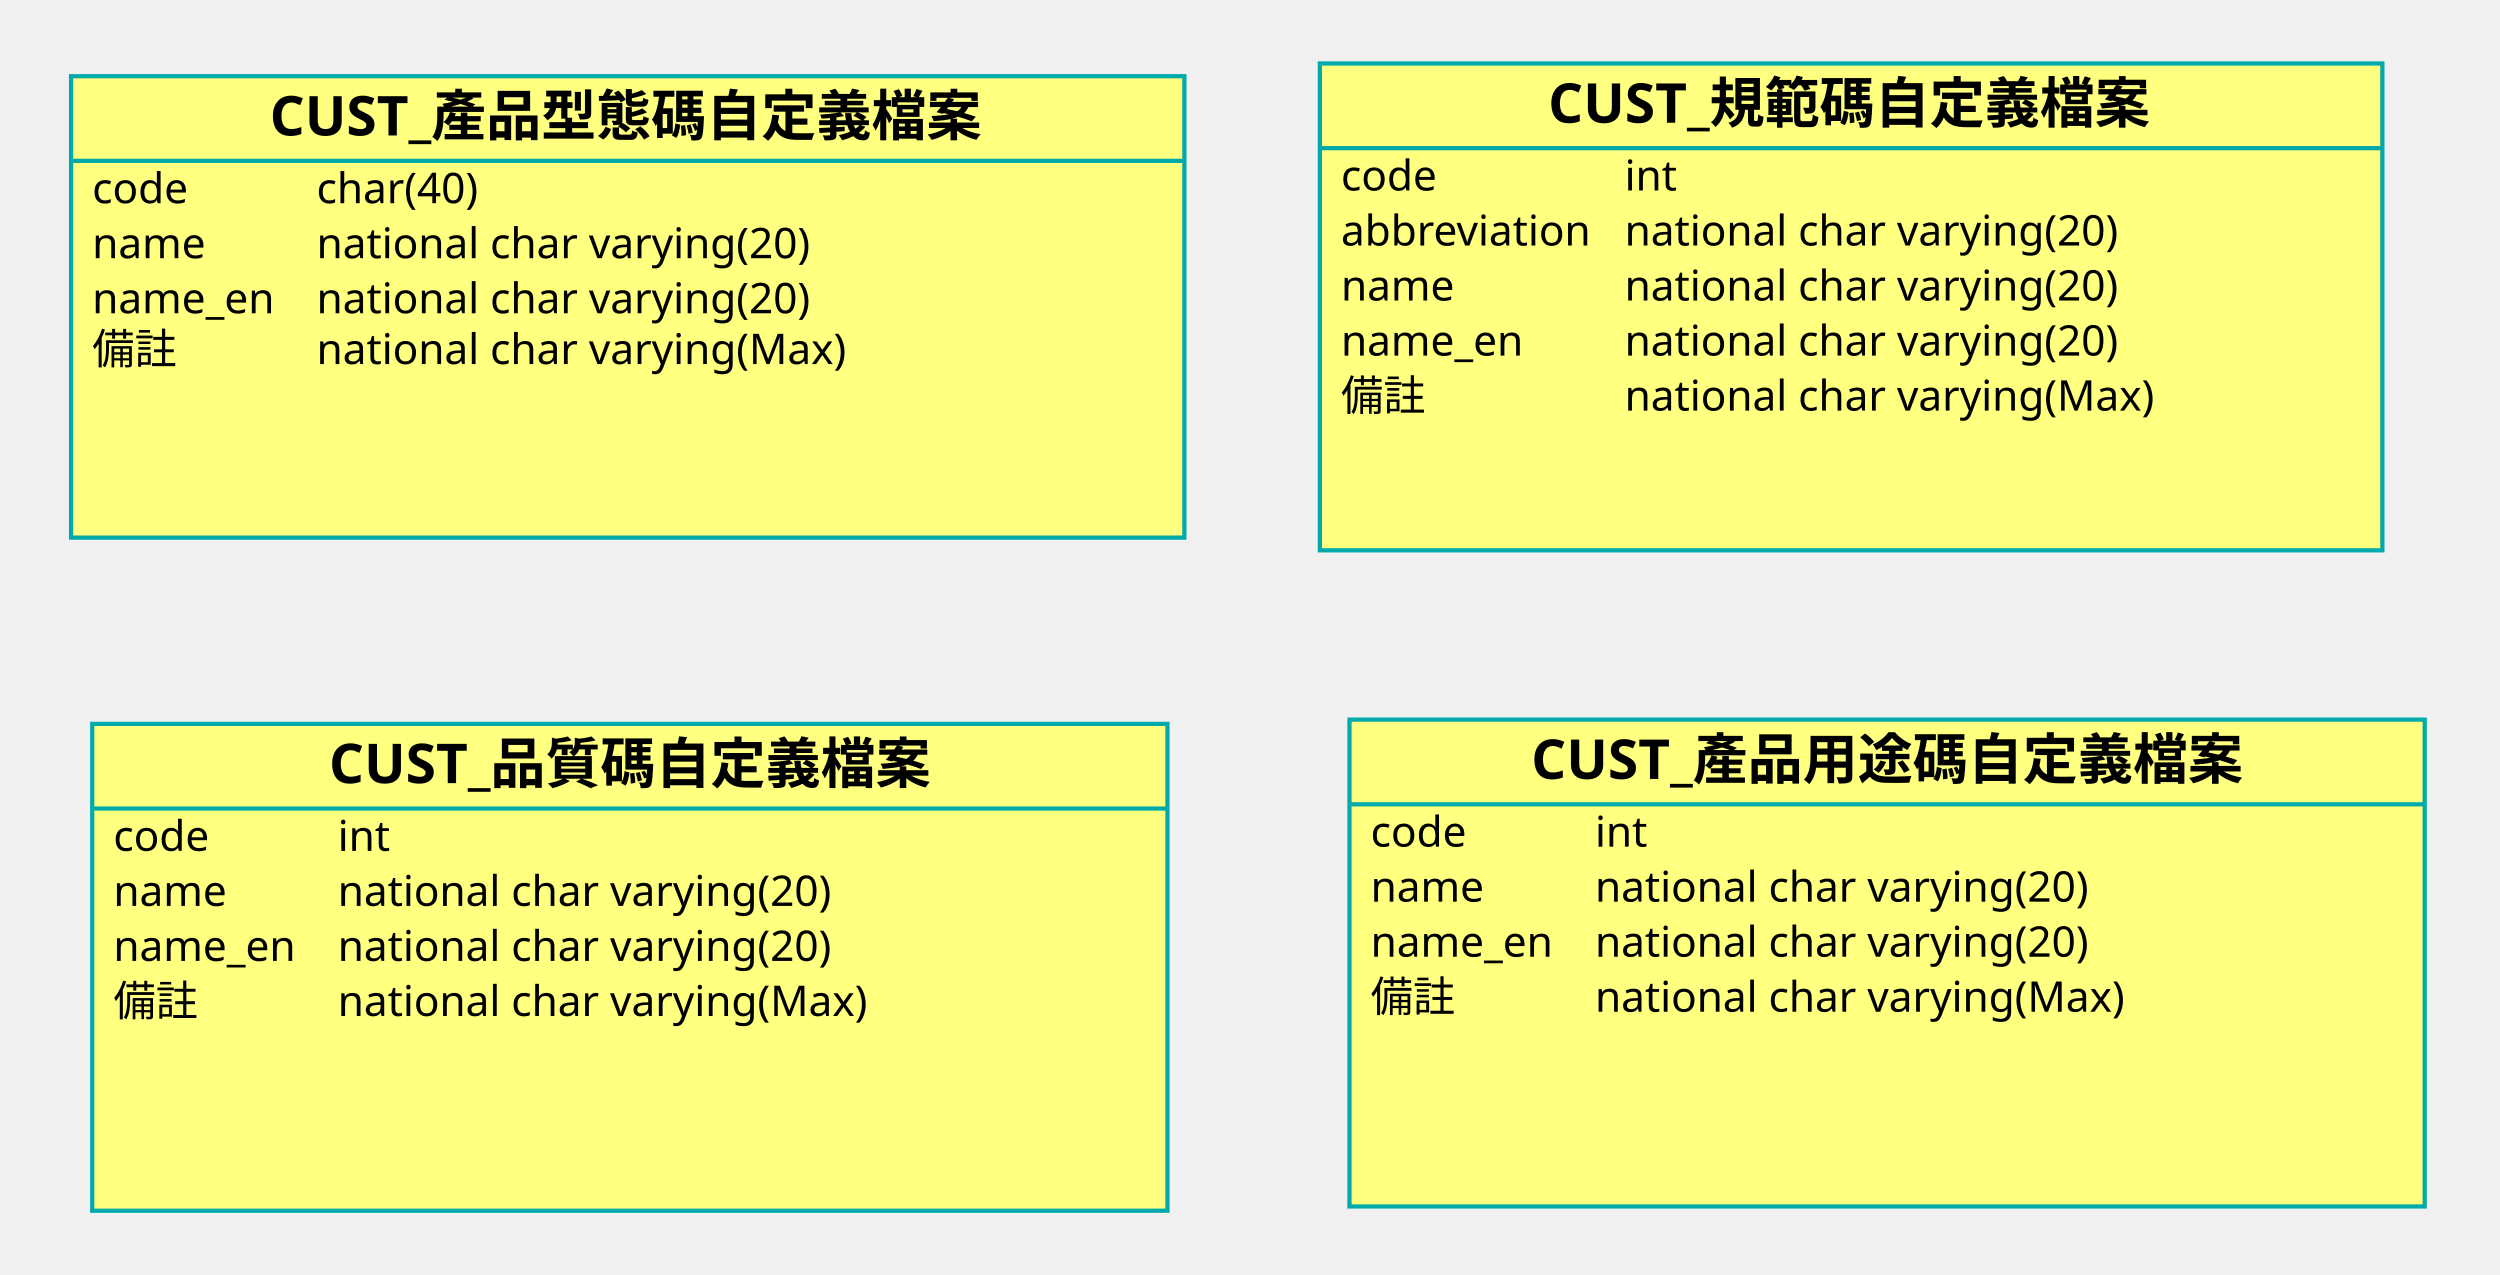
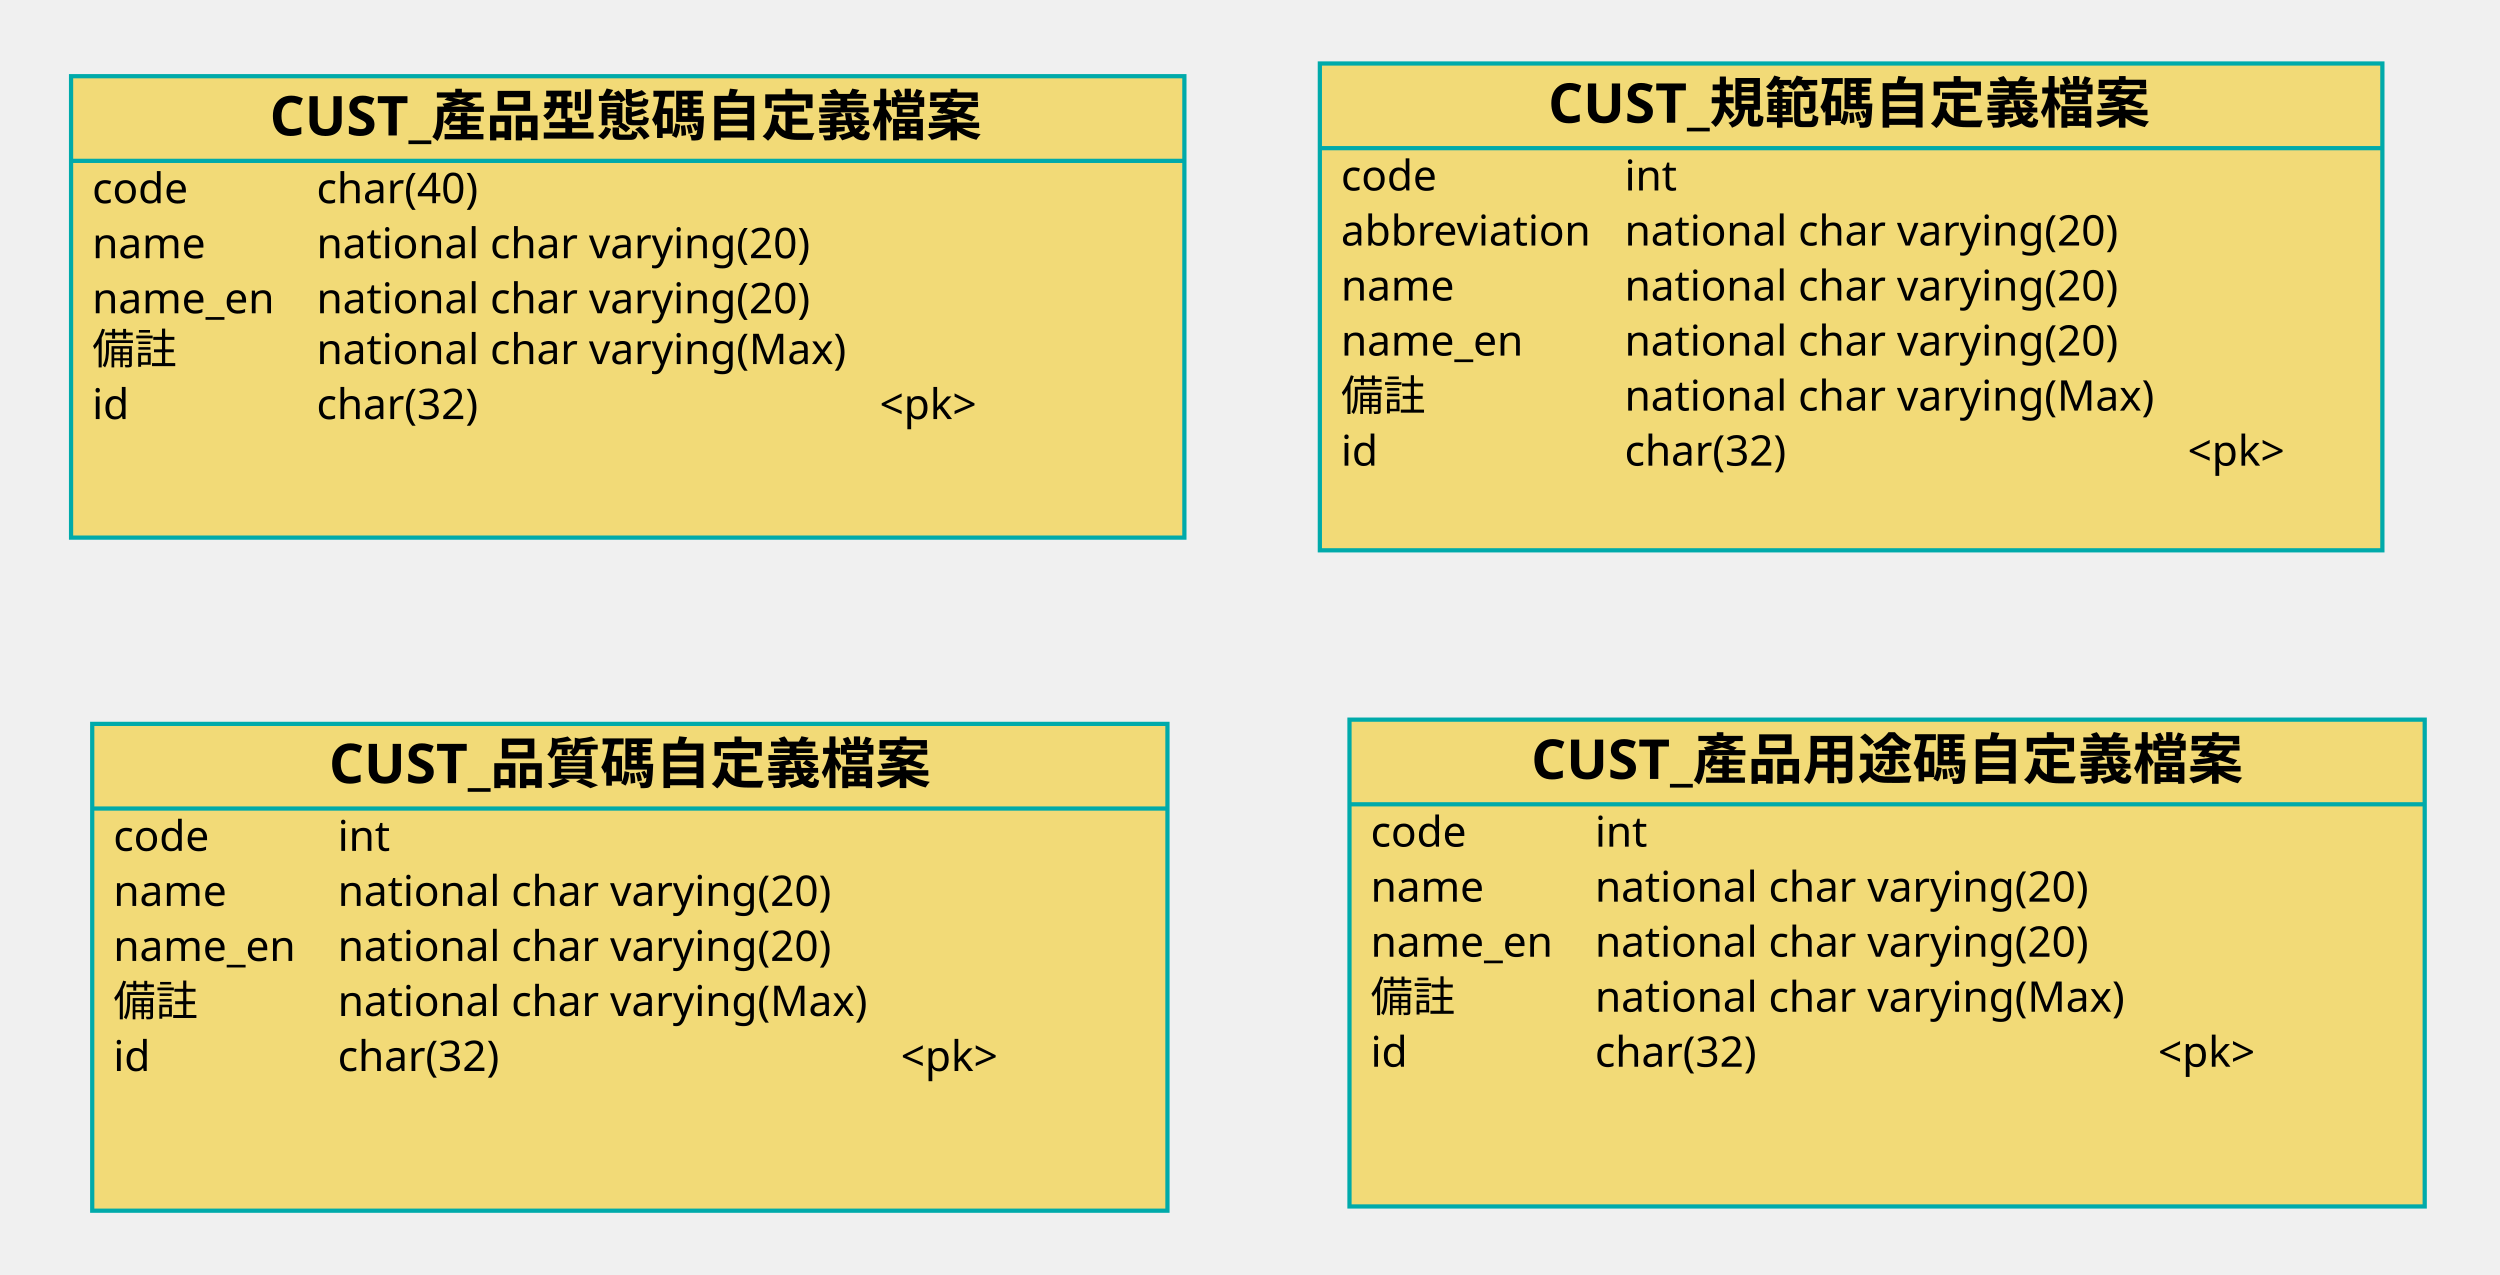
<svg xmlns="http://www.w3.org/2000/svg" xmlns:xlink="http://www.w3.org/1999/xlink" width="155mm" height="79mm" version="1.1" viewBox="0 0 587 301">
-   <a target="_parent" xlink:href="YTME15.htm#185">
+   <a target="_parent" xlink:href="YTME56.htm#217">
    <rect x="310" y="15" fill="#ffffff" width="0" height="0" stroke="none" stroke-width="0" />
-     <rect x="310" y="15" fill="#ffff80" width="251" height="115" stroke="#00aaaa" stroke-width="1" />
+     <rect x="310" y="15" fill="#f2da77" width="251" height="115" stroke="#00aaaa" stroke-width="1" />
    <text x="435" y="29" fill="#000000" font-size="13" font-family="'Arial Unicode MS','微軟雅黑'" font-weight="bold" text-anchor="middle">CUST_規範碼自定義檔案</text>
    <line x1="310" x2="561" y1="35" y2="35" stroke="#00aaaa" stroke-width="1" />
    <text x="315" y="45" fill="#000000" font-size="10" font-family="'Arial Unicode MS','微軟雅黑'" text-anchor="start">code</text>
    <text x="315" y="58" fill="#000000" font-size="10" font-family="'Arial Unicode MS','微軟雅黑'" text-anchor="start">abbreviation</text>
    <text x="315" y="71" fill="#000000" font-size="10" font-family="'Arial Unicode MS','微軟雅黑'" text-anchor="start">name</text>
    <text x="315" y="84" fill="#000000" font-size="10" font-family="'Arial Unicode MS','微軟雅黑'" text-anchor="start">name_en</text>
    <text x="315" y="97" fill="#000000" font-size="10" font-family="'Arial Unicode MS','微軟雅黑'" text-anchor="start">備註</text>
+     <text x="315" y="110" fill="#000000" font-size="10" font-family="'Arial Unicode MS','微軟雅黑'" text-anchor="start">id</text>
    <text x="382" y="45" fill="#000000" font-size="10" font-family="'Arial Unicode MS','微軟雅黑'" text-anchor="start">int</text>
    <text x="382" y="58" fill="#000000" font-size="10" font-family="'Arial Unicode MS','微軟雅黑'" text-anchor="start">national char varying(20)</text>
    <text x="382" y="71" fill="#000000" font-size="10" font-family="'Arial Unicode MS','微軟雅黑'" text-anchor="start">national char varying(20)</text>
    <text x="382" y="84" fill="#000000" font-size="10" font-family="'Arial Unicode MS','微軟雅黑'" text-anchor="start">national char varying(20)</text>
    <text x="382" y="97" fill="#000000" font-size="10" font-family="'Arial Unicode MS','微軟雅黑'" text-anchor="start">national char varying(Max)</text>
+     <text x="382" y="110" fill="#000000" font-size="10" font-family="'Arial Unicode MS','微軟雅黑'" text-anchor="start">char(32)</text>
+     <text x="515" y="110" fill="#000000" font-size="10" font-family="'Arial Unicode MS','微軟雅黑'" text-anchor="start">&lt;pk&gt;</text>
  </a>
-   <a target="_parent" xlink:href="YTME13.htm#118">
+   <a target="_parent" xlink:href="YTME54.htm#124">
    <rect x="15" y="18" fill="#ffffff" width="0" height="0" stroke="none" stroke-width="0" />
-     <rect x="15" y="18" fill="#ffff80" width="263" height="109" stroke="#00aaaa" stroke-width="1" />
+     <rect x="15" y="18" fill="#f2da77" width="263" height="109" stroke="#00aaaa" stroke-width="1" />
    <text x="146" y="32" fill="#000000" font-size="13" font-family="'Arial Unicode MS','微軟雅黑'" font-weight="bold" text-anchor="middle">CUST_產品型態碼自定義檔案</text>
    <line x1="15" x2="278" y1="38" y2="38" stroke="#00aaaa" stroke-width="1" />
    <text x="20" y="48" fill="#000000" font-size="10" font-family="'Arial Unicode MS','微軟雅黑'" text-anchor="start">code</text>
    <text x="20" y="61" fill="#000000" font-size="10" font-family="'Arial Unicode MS','微軟雅黑'" text-anchor="start">name</text>
    <text x="20" y="74" fill="#000000" font-size="10" font-family="'Arial Unicode MS','微軟雅黑'" text-anchor="start">name_en</text>
    <text x="20" y="86" fill="#000000" font-size="10" font-family="'Arial Unicode MS','微軟雅黑'" text-anchor="start">備註</text>
+     <text x="20" y="99" fill="#000000" font-size="10" font-family="'Arial Unicode MS','微軟雅黑'" text-anchor="start">id</text>
    <text x="73" y="48" fill="#000000" font-size="10" font-family="'Arial Unicode MS','微軟雅黑'" text-anchor="start">char(40)</text>
    <text x="73" y="61" fill="#000000" font-size="10" font-family="'Arial Unicode MS','微軟雅黑'" text-anchor="start">national char varying(20)</text>
    <text x="73" y="74" fill="#000000" font-size="10" font-family="'Arial Unicode MS','微軟雅黑'" text-anchor="start">national char varying(20)</text>
    <text x="73" y="86" fill="#000000" font-size="10" font-family="'Arial Unicode MS','微軟雅黑'" text-anchor="start">national char varying(Max)</text>
+     <text x="73" y="99" fill="#000000" font-size="10" font-family="'Arial Unicode MS','微軟雅黑'" text-anchor="start">char(32)</text>
+     <text x="206" y="99" fill="#000000" font-size="10" font-family="'Arial Unicode MS','微軟雅黑'" text-anchor="start">&lt;pk&gt;</text>
  </a>
-   <a target="_parent" xlink:href="YTME10.htm#13">
+   <a target="_parent" xlink:href="YTME51.htm#6">
    <rect x="20" y="171" fill="#ffffff" width="0" height="0" stroke="none" stroke-width="0" />
-     <rect x="20" y="171" fill="#ffff80" width="254" height="115" stroke="#00aaaa" stroke-width="1" />
+     <rect x="20" y="171" fill="#f2da77" width="254" height="115" stroke="#00aaaa" stroke-width="1" />
    <text x="147" y="185" fill="#000000" font-size="13" font-family="'Arial Unicode MS','微軟雅黑'" font-weight="bold" text-anchor="middle">CUST_品質碼自定義檔案</text>
    <line x1="20" x2="274" y1="191" y2="191" stroke="#00aaaa" stroke-width="1" />
    <text x="25" y="201" fill="#000000" font-size="10" font-family="'Arial Unicode MS','微軟雅黑'" text-anchor="start">code</text>
    <text x="25" y="214" fill="#000000" font-size="10" font-family="'Arial Unicode MS','微軟雅黑'" text-anchor="start">name</text>
    <text x="25" y="227" fill="#000000" font-size="10" font-family="'Arial Unicode MS','微軟雅黑'" text-anchor="start">name_en</text>
    <text x="25" y="240" fill="#000000" font-size="10" font-family="'Arial Unicode MS','微軟雅黑'" text-anchor="start">備註</text>
+     <text x="25" y="253" fill="#000000" font-size="10" font-family="'Arial Unicode MS','微軟雅黑'" text-anchor="start">id</text>
    <text x="78" y="201" fill="#000000" font-size="10" font-family="'Arial Unicode MS','微軟雅黑'" text-anchor="start">int</text>
    <text x="78" y="214" fill="#000000" font-size="10" font-family="'Arial Unicode MS','微軟雅黑'" text-anchor="start">national char varying(20)</text>
    <text x="78" y="227" fill="#000000" font-size="10" font-family="'Arial Unicode MS','微軟雅黑'" text-anchor="start">national char varying(20)</text>
    <text x="78" y="240" fill="#000000" font-size="10" font-family="'Arial Unicode MS','微軟雅黑'" text-anchor="start">national char varying(Max)</text>
+     <text x="78" y="253" fill="#000000" font-size="10" font-family="'Arial Unicode MS','微軟雅黑'" text-anchor="start">char(32)</text>
+     <text x="211" y="253" fill="#000000" font-size="10" font-family="'Arial Unicode MS','微軟雅黑'" text-anchor="start">&lt;pk&gt;</text>
  </a>
-   <a target="_parent" xlink:href="YTME14.htm#153">
+   <a target="_parent" xlink:href="YTME55.htm#172">
    <rect x="317" y="170" fill="#ffffff" width="0" height="0" stroke="none" stroke-width="0" />
-     <rect x="317" y="170" fill="#ffff80" width="254" height="115" stroke="#00aaaa" stroke-width="1" />
+     <rect x="317" y="170" fill="#f2da77" width="254" height="115" stroke="#00aaaa" stroke-width="1" />
    <text x="444" y="184" fill="#000000" font-size="13" font-family="'Arial Unicode MS','微軟雅黑'" font-weight="bold" text-anchor="middle">CUST_產品用途碼自定義檔案</text>
    <line x1="317" x2="571" y1="190" y2="190" stroke="#00aaaa" stroke-width="1" />
    <text x="322" y="200" fill="#000000" font-size="10" font-family="'Arial Unicode MS','微軟雅黑'" text-anchor="start">code</text>
    <text x="322" y="213" fill="#000000" font-size="10" font-family="'Arial Unicode MS','微軟雅黑'" text-anchor="start">name</text>
    <text x="322" y="226" fill="#000000" font-size="10" font-family="'Arial Unicode MS','微軟雅黑'" text-anchor="start">name_en</text>
    <text x="322" y="239" fill="#000000" font-size="10" font-family="'Arial Unicode MS','微軟雅黑'" text-anchor="start">備註</text>
+     <text x="322" y="252" fill="#000000" font-size="10" font-family="'Arial Unicode MS','微軟雅黑'" text-anchor="start">id</text>
    <text x="375" y="200" fill="#000000" font-size="10" font-family="'Arial Unicode MS','微軟雅黑'" text-anchor="start">int</text>
    <text x="375" y="213" fill="#000000" font-size="10" font-family="'Arial Unicode MS','微軟雅黑'" text-anchor="start">national char varying(20)</text>
    <text x="375" y="226" fill="#000000" font-size="10" font-family="'Arial Unicode MS','微軟雅黑'" text-anchor="start">national char varying(20)</text>
    <text x="375" y="239" fill="#000000" font-size="10" font-family="'Arial Unicode MS','微軟雅黑'" text-anchor="start">national char varying(Max)</text>
+     <text x="375" y="252" fill="#000000" font-size="10" font-family="'Arial Unicode MS','微軟雅黑'" text-anchor="start">char(32)</text>
+     <text x="508" y="252" fill="#000000" font-size="10" font-family="'Arial Unicode MS','微軟雅黑'" text-anchor="start">&lt;pk&gt;</text>
  </a>
</svg>
